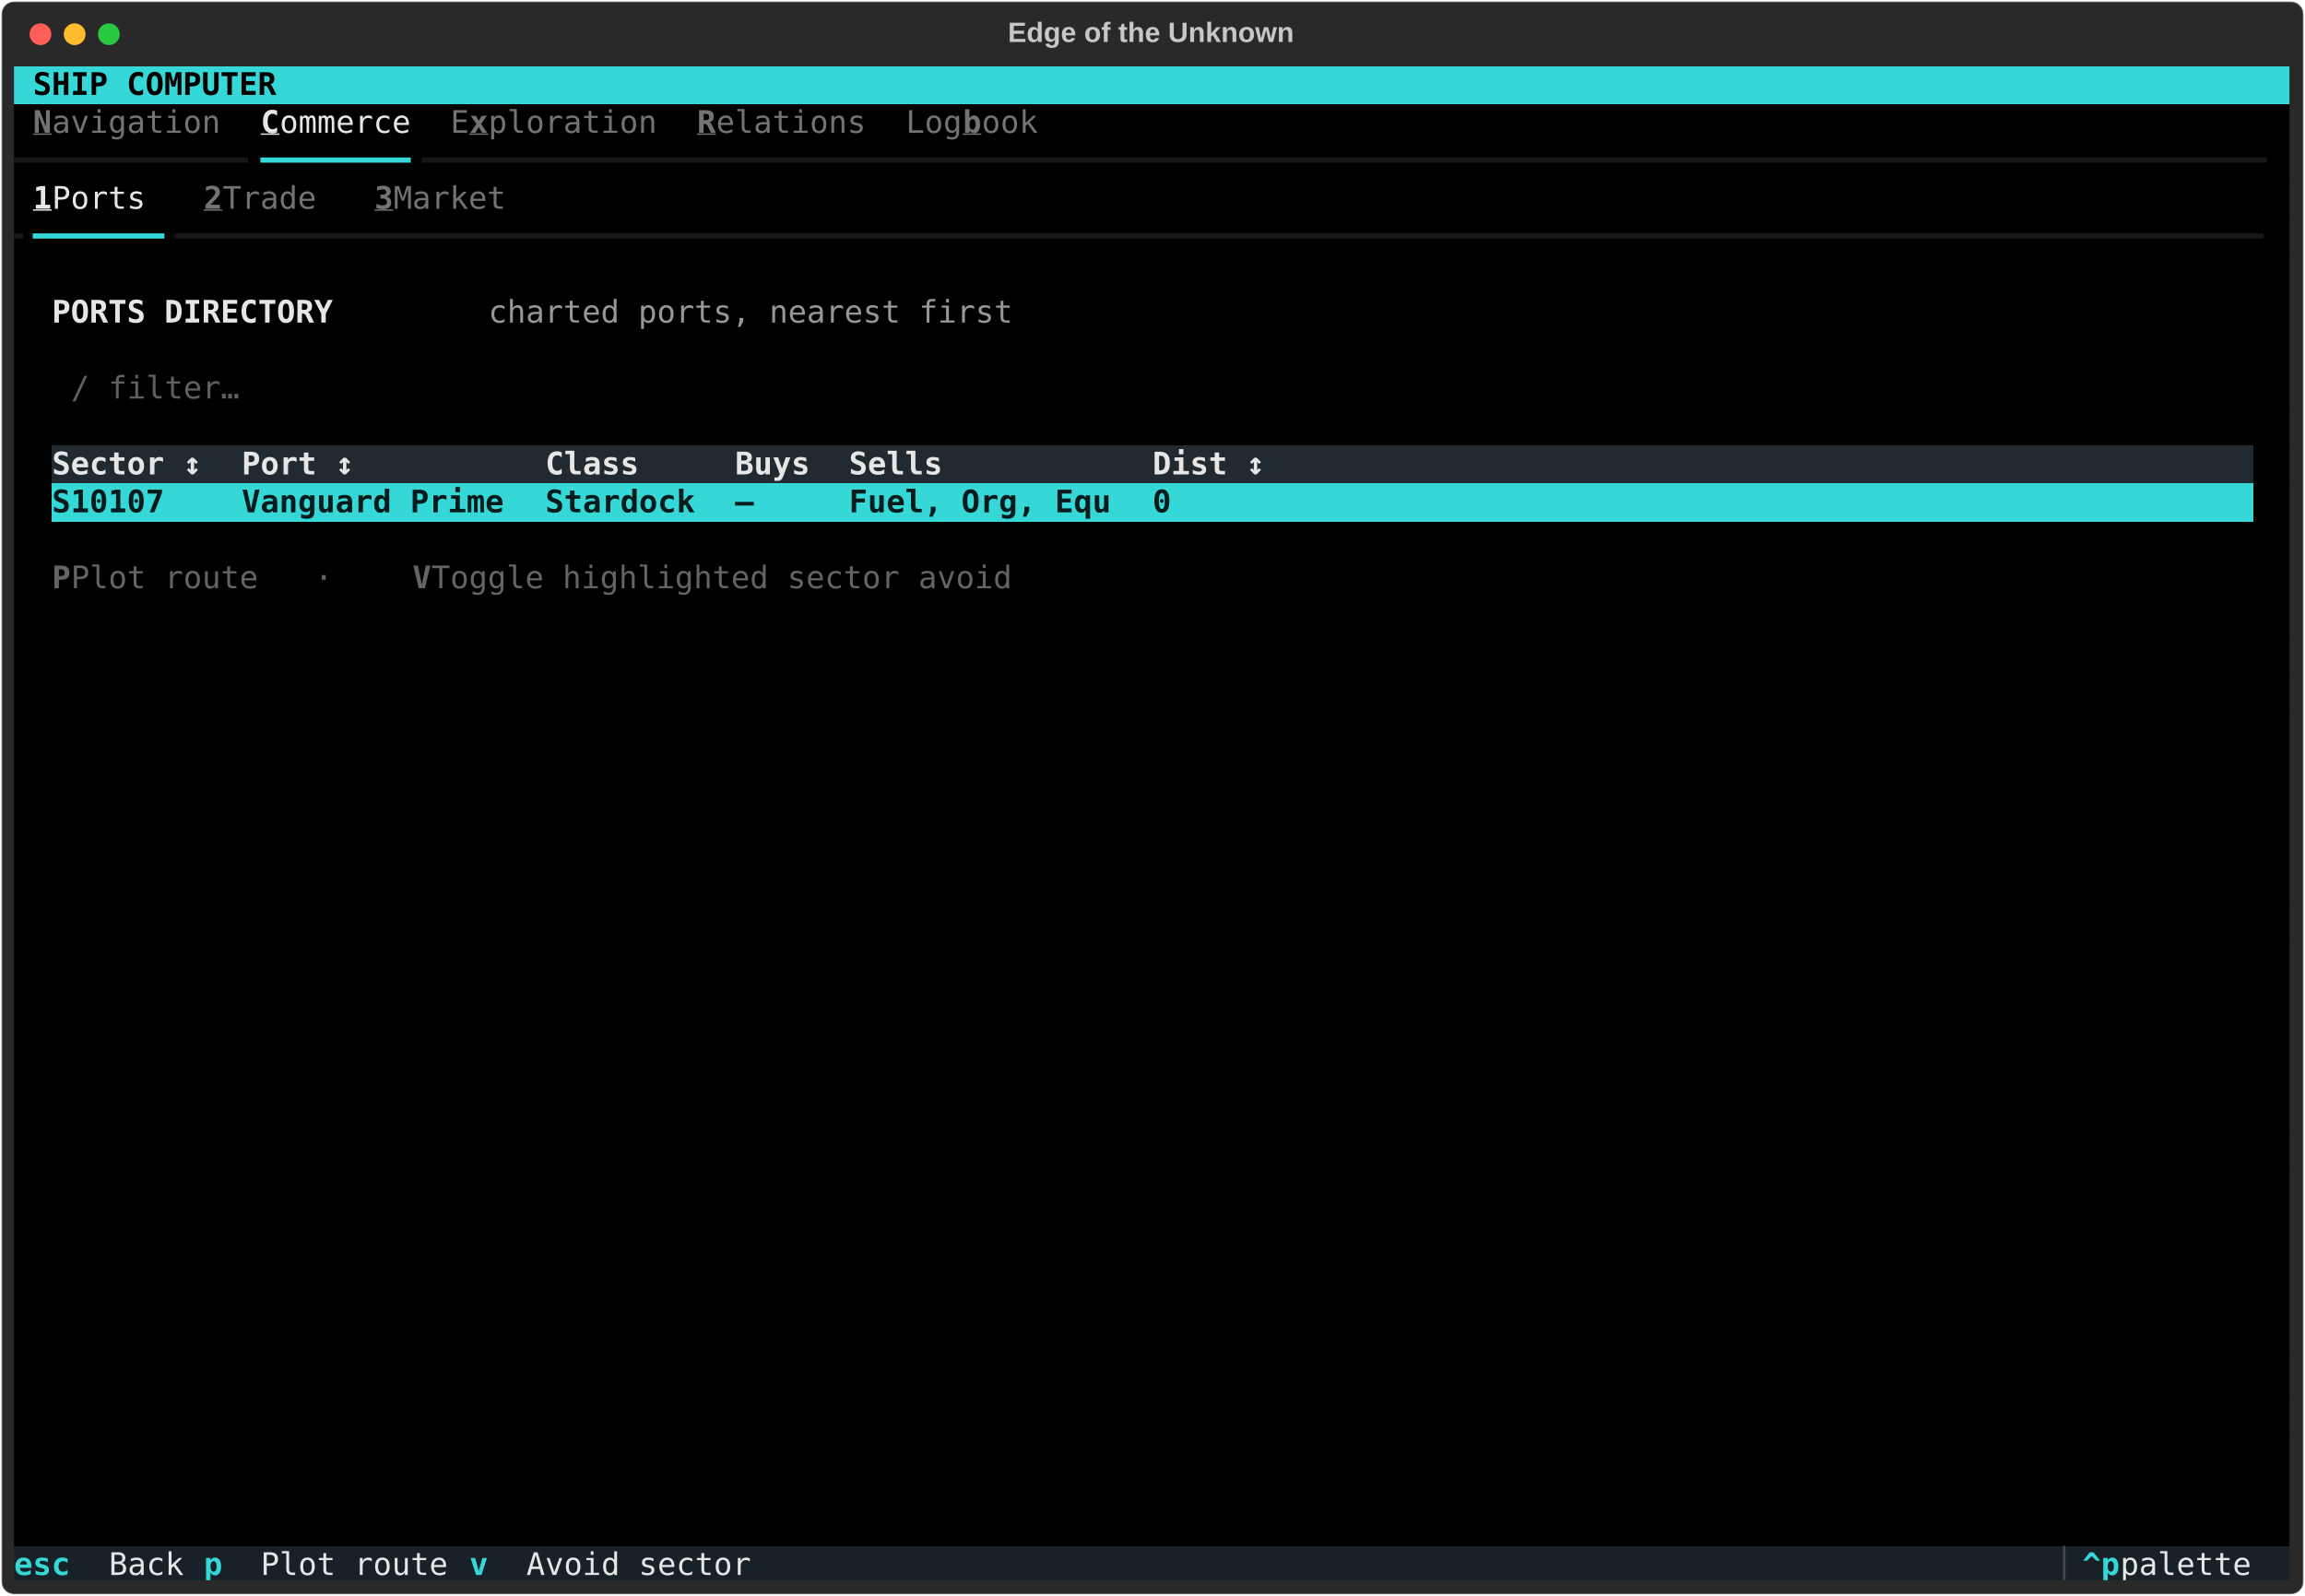
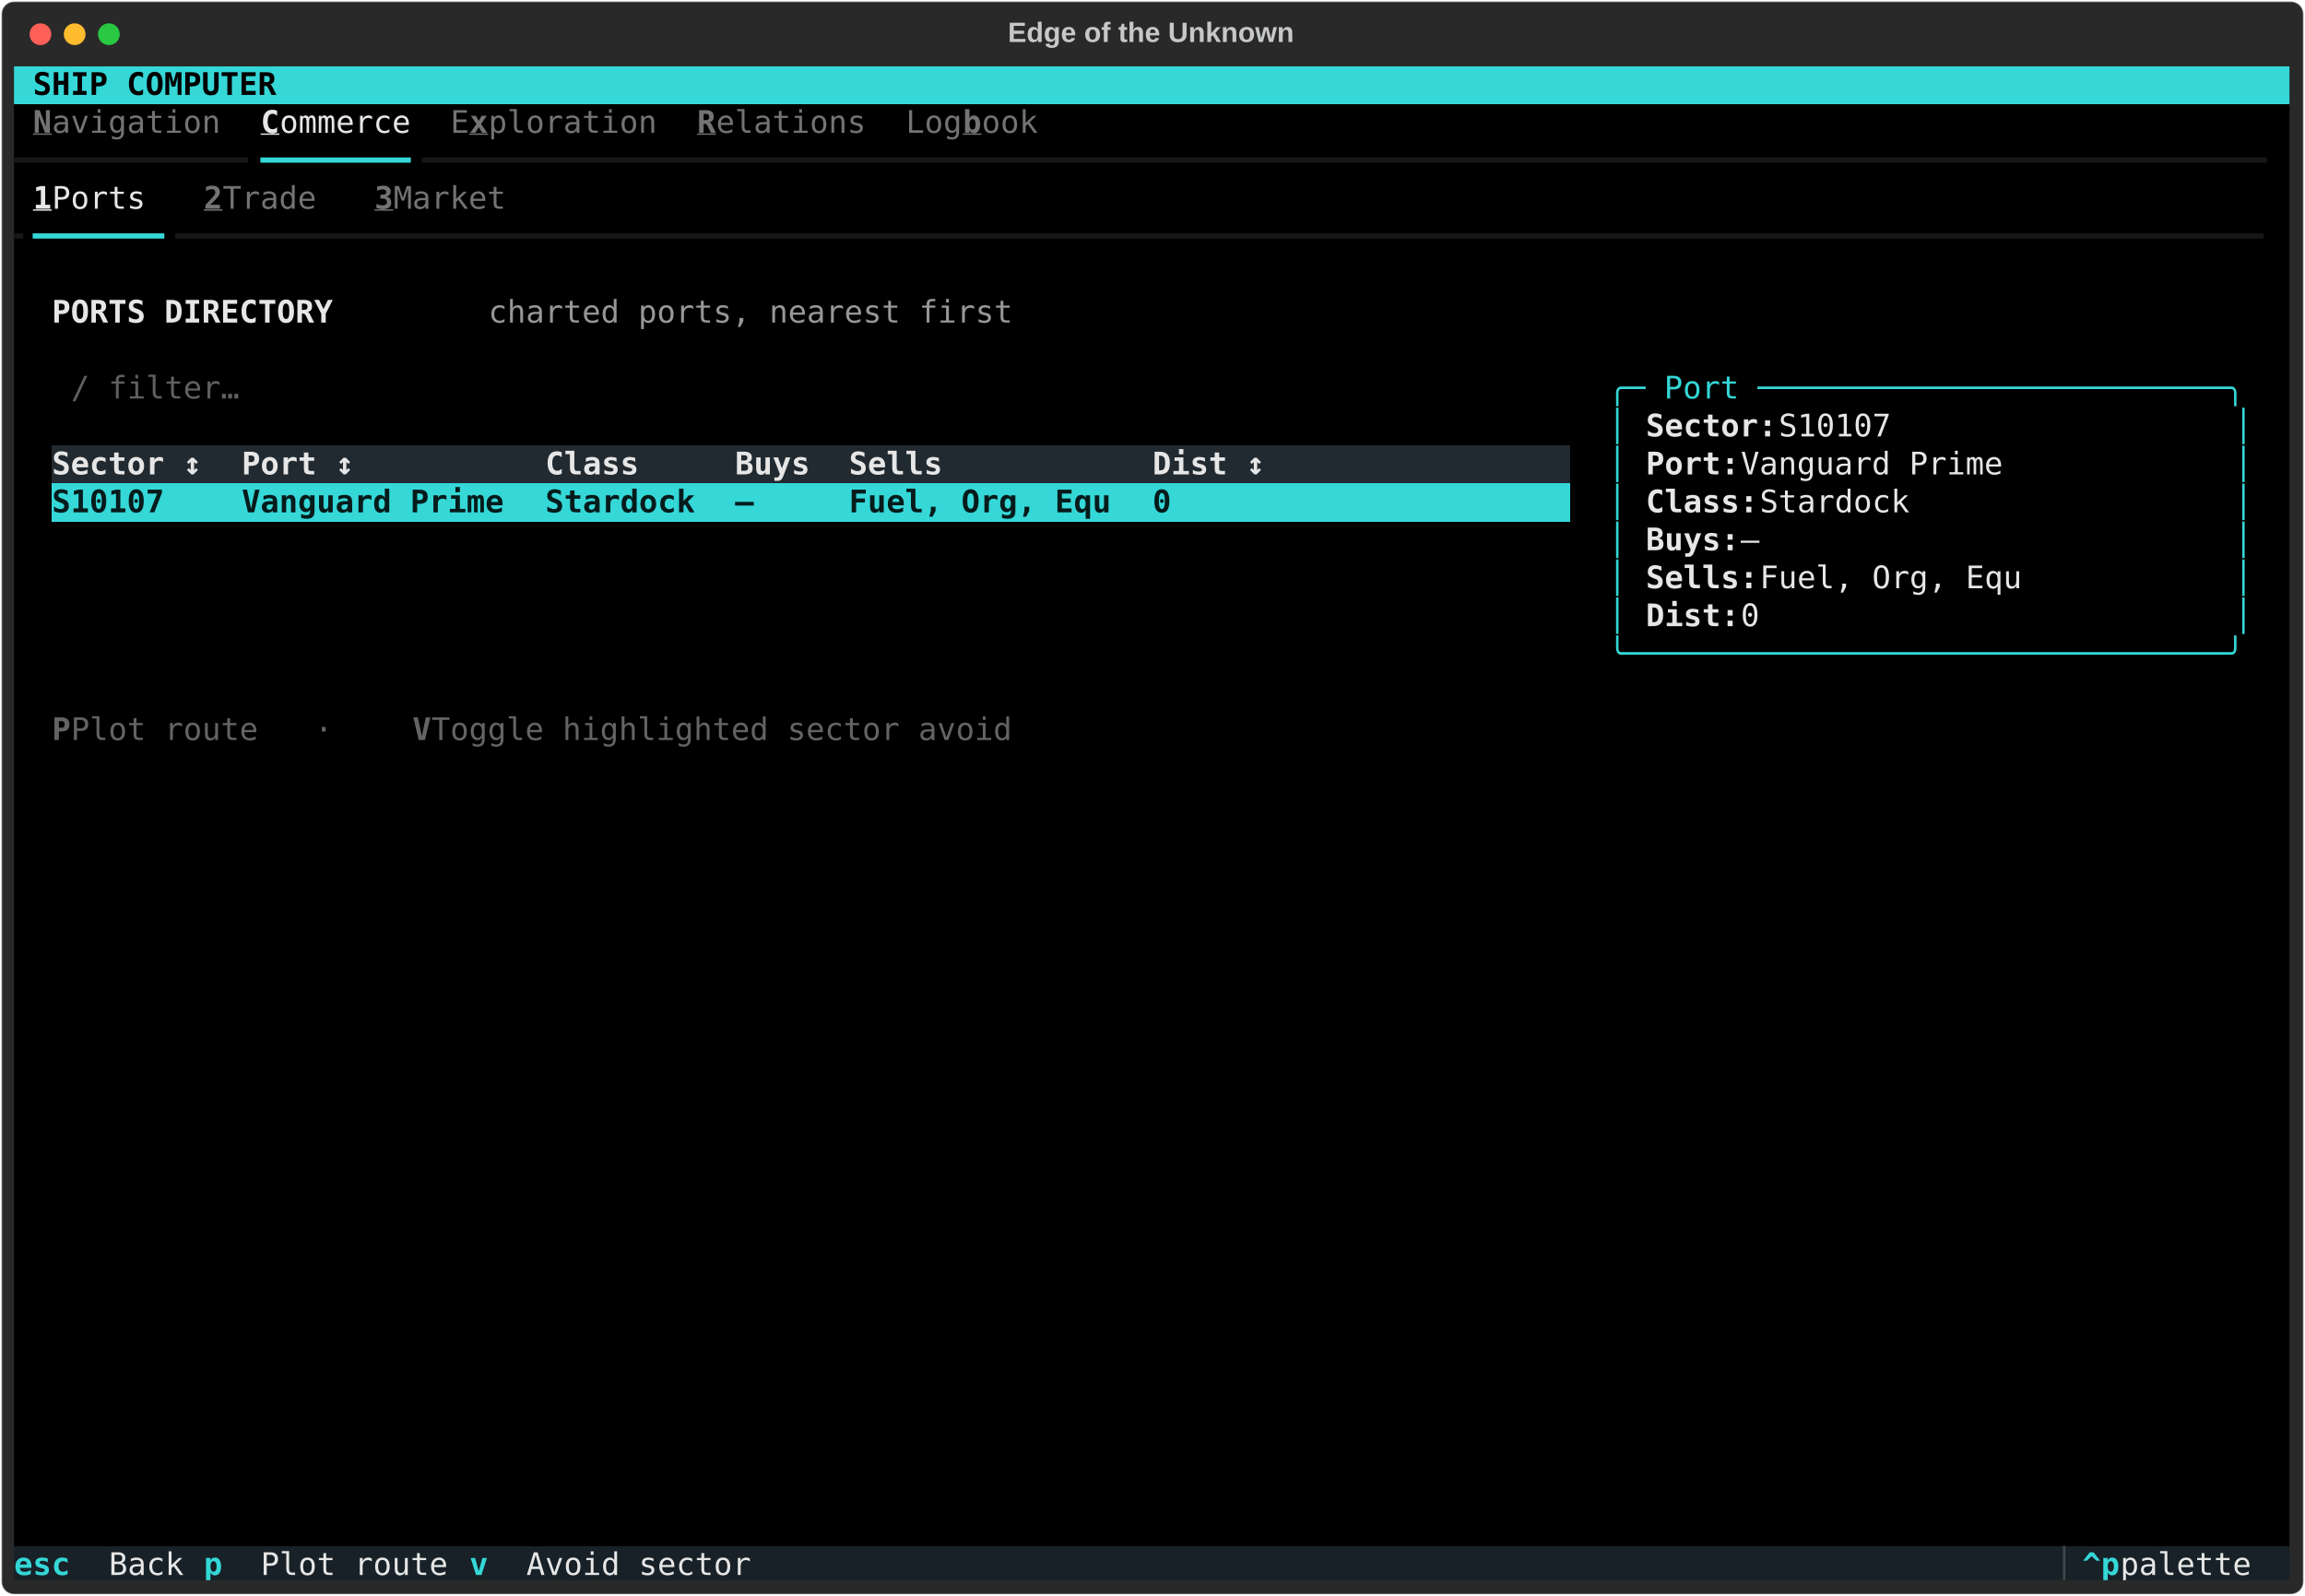
<svg xmlns="http://www.w3.org/2000/svg" class="rich-terminal" viewBox="0 0 1482 1026.0">
  <style>

    @font-face {
        font-family: "Fira Code";
        src: local("FiraCode-Regular"),
                url("https://cdnjs.cloudflare.com/ajax/libs/firacode/6.2.0/woff2/FiraCode-Regular.woff2") format("woff2"),
                url("https://cdnjs.cloudflare.com/ajax/libs/firacode/6.2.0/woff/FiraCode-Regular.woff") format("woff");
        font-style: normal;
        font-weight: 400;
    }
    @font-face {
        font-family: "Fira Code";
        src: local("FiraCode-Bold"),
                url("https://cdnjs.cloudflare.com/ajax/libs/firacode/6.2.0/woff2/FiraCode-Bold.woff2") format("woff2"),
                url("https://cdnjs.cloudflare.com/ajax/libs/firacode/6.2.0/woff/FiraCode-Bold.woff") format("woff");
        font-style: bold;
        font-weight: 700;
    }

    .terminal-matrix {
        font-family: Fira Code, monospace;
        font-size: 20px;
        line-height: 24.4px;
        font-variant-east-asian: full-width;
    }

    .terminal-title {
        font-size: 18px;
        font-weight: bold;
        font-family: arial;
    }

    .terminal-r1 { fill: #c5c8c6 }
.terminal-r2 { fill: #000000;font-weight: bold }
.terminal-r3 { fill: #737373;font-weight: bold;text-decoration: underline; }
.terminal-r4 { fill: #737373 }
.terminal-r5 { fill: #e6e6e6;font-weight: bold;text-decoration: underline; }
.terminal-r6 { fill: #e6e6e6 }
.terminal-r7 { fill: #171717 }
.terminal-r8 { fill: #35d7d7 }
.terminal-r9 { fill: #e6e6e6;font-weight: bold }
.terminal-r10 { fill: #979797 }
.terminal-r11 { fill: #606060 }
.terminal-r12 { fill: #999999 }
.terminal-r13 { fill: #061b1b;font-weight: bold }
.terminal-r14 { fill: #646464;font-weight: bold }
.terminal-r15 { fill: #646464 }
.terminal-r16 { fill: #35d7d7;font-weight: bold }
.terminal-r17 { fill: #40484d }
    </style>
  <defs>
    <clipPath id="terminal-clip-terminal">
      <rect x="0" y="0" width="1463.0" height="975.0" />
    </clipPath>
    <clipPath id="terminal-line-0">
      <rect x="0" y="1.5" width="1464" height="24.65" />
    </clipPath>
    <clipPath id="terminal-line-1">
      <rect x="0" y="25.9" width="1464" height="24.65" />
    </clipPath>
    <clipPath id="terminal-line-2">
      <rect x="0" y="50.3" width="1464" height="24.65" />
    </clipPath>
    <clipPath id="terminal-line-3">
      <rect x="0" y="74.7" width="1464" height="24.65" />
    </clipPath>
    <clipPath id="terminal-line-4">
      <rect x="0" y="99.1" width="1464" height="24.65" />
    </clipPath>
    <clipPath id="terminal-line-5">
      <rect x="0" y="123.5" width="1464" height="24.65" />
    </clipPath>
    <clipPath id="terminal-line-6">
      <rect x="0" y="147.9" width="1464" height="24.65" />
    </clipPath>
    <clipPath id="terminal-line-7">
      <rect x="0" y="172.3" width="1464" height="24.65" />
    </clipPath>
    <clipPath id="terminal-line-8">
      <rect x="0" y="196.7" width="1464" height="24.65" />
    </clipPath>
    <clipPath id="terminal-line-9">
      <rect x="0" y="221.1" width="1464" height="24.65" />
    </clipPath>
    <clipPath id="terminal-line-10">
      <rect x="0" y="245.5" width="1464" height="24.65" />
    </clipPath>
    <clipPath id="terminal-line-11">
      <rect x="0" y="269.9" width="1464" height="24.65" />
    </clipPath>
    <clipPath id="terminal-line-12">
      <rect x="0" y="294.3" width="1464" height="24.65" />
    </clipPath>
    <clipPath id="terminal-line-13">
      <rect x="0" y="318.7" width="1464" height="24.65" />
    </clipPath>
    <clipPath id="terminal-line-14">
      <rect x="0" y="343.1" width="1464" height="24.65" />
    </clipPath>
    <clipPath id="terminal-line-15">
      <rect x="0" y="367.5" width="1464" height="24.65" />
    </clipPath>
    <clipPath id="terminal-line-16">
      <rect x="0" y="391.9" width="1464" height="24.65" />
    </clipPath>
    <clipPath id="terminal-line-17">
      <rect x="0" y="416.3" width="1464" height="24.65" />
    </clipPath>
    <clipPath id="terminal-line-18">
      <rect x="0" y="440.7" width="1464" height="24.65" />
    </clipPath>
    <clipPath id="terminal-line-19">
      <rect x="0" y="465.1" width="1464" height="24.65" />
    </clipPath>
    <clipPath id="terminal-line-20">
      <rect x="0" y="489.5" width="1464" height="24.65" />
    </clipPath>
    <clipPath id="terminal-line-21">
      <rect x="0" y="513.9" width="1464" height="24.65" />
    </clipPath>
    <clipPath id="terminal-line-22">
      <rect x="0" y="538.3" width="1464" height="24.65" />
    </clipPath>
    <clipPath id="terminal-line-23">
      <rect x="0" y="562.7" width="1464" height="24.65" />
    </clipPath>
    <clipPath id="terminal-line-24">
      <rect x="0" y="587.1" width="1464" height="24.65" />
    </clipPath>
    <clipPath id="terminal-line-25">
      <rect x="0" y="611.5" width="1464" height="24.65" />
    </clipPath>
    <clipPath id="terminal-line-26">
      <rect x="0" y="635.9" width="1464" height="24.65" />
    </clipPath>
    <clipPath id="terminal-line-27">
      <rect x="0" y="660.3" width="1464" height="24.65" />
    </clipPath>
    <clipPath id="terminal-line-28">
      <rect x="0" y="684.7" width="1464" height="24.65" />
    </clipPath>
    <clipPath id="terminal-line-29">
      <rect x="0" y="709.1" width="1464" height="24.65" />
    </clipPath>
    <clipPath id="terminal-line-30">
      <rect x="0" y="733.5" width="1464" height="24.65" />
    </clipPath>
    <clipPath id="terminal-line-31">
      <rect x="0" y="757.9" width="1464" height="24.65" />
    </clipPath>
    <clipPath id="terminal-line-32">
      <rect x="0" y="782.3" width="1464" height="24.65" />
    </clipPath>
    <clipPath id="terminal-line-33">
      <rect x="0" y="806.7" width="1464" height="24.65" />
    </clipPath>
    <clipPath id="terminal-line-34">
      <rect x="0" y="831.1" width="1464" height="24.65" />
    </clipPath>
    <clipPath id="terminal-line-35">
      <rect x="0" y="855.5" width="1464" height="24.65" />
    </clipPath>
    <clipPath id="terminal-line-36">
      <rect x="0" y="879.9" width="1464" height="24.65" />
    </clipPath>
    <clipPath id="terminal-line-37">
      <rect x="0" y="904.3" width="1464" height="24.65" />
    </clipPath>
    <clipPath id="terminal-line-38">
      <rect x="0" y="928.7" width="1464" height="24.65" />
    </clipPath>
  </defs>
  <rect fill="#292929" stroke="rgba(255,255,255,0.35)" stroke-width="1" x="1" y="1" width="1480" height="1024" rx="8" />
  <text class="terminal-title" fill="#c5c8c6" text-anchor="middle" x="740" y="27">Edge of the Unknown</text>
  <g transform="translate(26,22)">
    <circle cx="0" cy="0" r="7" fill="#ff5f57" />
    <circle cx="22" cy="0" r="7" fill="#febc2e" />
    <circle cx="44" cy="0" r="7" fill="#28c840" />
  </g>
  <g transform="translate(9, 41)" clip-path="url(#terminal-clip-terminal)">
    <rect fill="#35d7d7" x="0" y="1.5" width="12.2" height="24.65" shape-rendering="crispEdges" />
    <rect fill="#35d7d7" x="12.2" y="1.5" width="158.6" height="24.65" shape-rendering="crispEdges" />
    <rect fill="#35d7d7" x="170.8" y="1.5" width="1293.2" height="24.65" shape-rendering="crispEdges" />
    <rect fill="#000000" x="0" y="25.9" width="12.2" height="24.65" shape-rendering="crispEdges" />
    <rect fill="#000000" x="12.2" y="25.9" width="12.2" height="24.65" shape-rendering="crispEdges" />
    <rect fill="#000000" x="24.4" y="25.9" width="109.8" height="24.65" shape-rendering="crispEdges" />
    <rect fill="#000000" x="134.2" y="25.9" width="24.4" height="24.65" shape-rendering="crispEdges" />
    <rect fill="#000000" x="158.6" y="25.9" width="12.2" height="24.65" shape-rendering="crispEdges" />
    <rect fill="#000000" x="170.8" y="25.9" width="85.4" height="24.65" shape-rendering="crispEdges" />
    <rect fill="#000000" x="256.2" y="25.9" width="24.4" height="24.65" shape-rendering="crispEdges" />
    <rect fill="#000000" x="280.6" y="25.9" width="12.2" height="24.65" shape-rendering="crispEdges" />
    <rect fill="#000000" x="292.8" y="25.9" width="12.2" height="24.65" shape-rendering="crispEdges" />
    <rect fill="#000000" x="305" y="25.9" width="109.8" height="24.65" shape-rendering="crispEdges" />
    <rect fill="#000000" x="414.8" y="25.9" width="24.4" height="24.65" shape-rendering="crispEdges" />
    <rect fill="#000000" x="439.2" y="25.9" width="12.2" height="24.65" shape-rendering="crispEdges" />
    <rect fill="#000000" x="451.4" y="25.9" width="97.6" height="24.65" shape-rendering="crispEdges" />
    <rect fill="#000000" x="549" y="25.9" width="24.4" height="24.65" shape-rendering="crispEdges" />
    <rect fill="#000000" x="573.4" y="25.9" width="36.6" height="24.65" shape-rendering="crispEdges" />
    <rect fill="#000000" x="610" y="25.9" width="12.2" height="24.65" shape-rendering="crispEdges" />
    <rect fill="#000000" x="622.2" y="25.9" width="36.6" height="24.65" shape-rendering="crispEdges" />
    <rect fill="#000000" x="658.8" y="25.9" width="805.2" height="24.65" shape-rendering="crispEdges" />
    <rect fill="#000000" x="0" y="50.3" width="158.6" height="24.65" shape-rendering="crispEdges" />
    <rect fill="#000000" x="158.6" y="50.3" width="97.6" height="24.65" shape-rendering="crispEdges" />
    <rect fill="#000000" x="256.2" y="50.3" width="1207.8" height="24.65" shape-rendering="crispEdges" />
    <rect fill="#000000" x="0" y="74.7" width="12.2" height="24.65" shape-rendering="crispEdges" />
    <rect fill="#000000" x="12.2" y="74.7" width="12.2" height="24.65" shape-rendering="crispEdges" />
    <rect fill="#000000" x="24.4" y="74.7" width="73.2" height="24.65" shape-rendering="crispEdges" />
    <rect fill="#000000" x="97.6" y="74.7" width="24.4" height="24.65" shape-rendering="crispEdges" />
    <rect fill="#000000" x="122" y="74.7" width="12.2" height="24.65" shape-rendering="crispEdges" />
    <rect fill="#000000" x="134.2" y="74.7" width="73.2" height="24.65" shape-rendering="crispEdges" />
    <rect fill="#000000" x="207.4" y="74.7" width="24.4" height="24.65" shape-rendering="crispEdges" />
    <rect fill="#000000" x="231.8" y="74.7" width="12.2" height="24.65" shape-rendering="crispEdges" />
    <rect fill="#000000" x="244" y="74.7" width="85.4" height="24.65" shape-rendering="crispEdges" />
    <rect fill="#000000" x="329.4" y="74.7" width="1134.6" height="24.65" shape-rendering="crispEdges" />
    <rect fill="#000000" x="0" y="99.1" width="12.2" height="24.65" shape-rendering="crispEdges" />
    <rect fill="#000000" x="12.2" y="99.1" width="85.4" height="24.65" shape-rendering="crispEdges" />
    <rect fill="#000000" x="97.6" y="99.1" width="1366.4" height="24.65" shape-rendering="crispEdges" />
    <rect fill="#000000" x="0" y="123.5" width="1464" height="24.65" shape-rendering="crispEdges" />
    <rect fill="#000000" x="0" y="147.9" width="24.4" height="24.65" shape-rendering="crispEdges" />
    <rect fill="#000000" x="24.4" y="147.9" width="183" height="24.65" shape-rendering="crispEdges" />
    <rect fill="#000000" x="207.4" y="147.9" width="97.6" height="24.65" shape-rendering="crispEdges" />
    <rect fill="#000000" x="305" y="147.9" width="341.6" height="24.65" shape-rendering="crispEdges" />
    <rect fill="#000000" x="646.6" y="147.9" width="817.4" height="24.65" shape-rendering="crispEdges" />
    <rect fill="#000000" x="0" y="172.3" width="1464" height="24.65" shape-rendering="crispEdges" />
    <rect fill="#000000" x="0" y="196.7" width="36.6" height="24.65" shape-rendering="crispEdges" />
    <rect fill="#000000" x="36.6" y="196.7" width="109.8" height="24.65" shape-rendering="crispEdges" />
-     <rect fill="#000000" x="146.4" y="196.7" width="1281" height="24.65" shape-rendering="crispEdges" />
-     <rect fill="#000000" x="1427.4" y="196.7" width="36.6" height="24.65" shape-rendering="crispEdges" />
-     <rect fill="#000000" x="0" y="221.1" width="1464" height="24.65" shape-rendering="crispEdges" />
+     <rect fill="#000000" x="146.4" y="196.7" width="841.8" height="24.65" shape-rendering="crispEdges" />
+     <rect fill="#000000" x="988.2" y="196.7" width="36.6" height="24.65" shape-rendering="crispEdges" />
+     <rect fill="#000000" x="1024.8" y="196.7" width="414.8" height="24.65" shape-rendering="crispEdges" />
+     <rect fill="#000000" x="1439.6" y="196.7" width="24.4" height="24.65" shape-rendering="crispEdges" />
+     <rect fill="#000000" x="0" y="221.1" width="1024.8" height="24.65" shape-rendering="crispEdges" />
+     <rect fill="#000000" x="1024.8" y="221.1" width="12.2" height="24.65" shape-rendering="crispEdges" />
+     <rect fill="#000000" x="1037" y="221.1" width="12.2" height="24.65" shape-rendering="crispEdges" />
+     <rect fill="#000000" x="1049.2" y="221.1" width="85.4" height="24.65" shape-rendering="crispEdges" />
+     <rect fill="#000000" x="1134.6" y="221.1" width="85.4" height="24.65" shape-rendering="crispEdges" />
+     <rect fill="#000000" x="1220" y="221.1" width="207.4" height="24.65" shape-rendering="crispEdges" />
+     <rect fill="#000000" x="1427.4" y="221.1" width="12.2" height="24.65" shape-rendering="crispEdges" />
+     <rect fill="#000000" x="1439.6" y="221.1" width="24.4" height="24.65" shape-rendering="crispEdges" />
    <rect fill="#000000" x="0" y="245.5" width="24.4" height="24.65" shape-rendering="crispEdges" />
    <rect fill="#212a30" x="24.4" y="245.5" width="122" height="24.65" shape-rendering="crispEdges" />
    <rect fill="#212a30" x="146.4" y="245.5" width="195.2" height="24.65" shape-rendering="crispEdges" />
    <rect fill="#212a30" x="341.6" y="245.5" width="122" height="24.65" shape-rendering="crispEdges" />
    <rect fill="#212a30" x="463.6" y="245.5" width="73.2" height="24.65" shape-rendering="crispEdges" />
    <rect fill="#212a30" x="536.8" y="245.5" width="195.2" height="24.65" shape-rendering="crispEdges" />
    <rect fill="#212a30" x="732" y="245.5" width="97.6" height="24.65" shape-rendering="crispEdges" />
-     <rect fill="#212a30" x="829.6" y="245.5" width="610" height="24.65" shape-rendering="crispEdges" />
+     <rect fill="#212a30" x="829.6" y="245.5" width="170.8" height="24.65" shape-rendering="crispEdges" />
+     <rect fill="#000000" x="1000.4" y="245.5" width="24.4" height="24.65" shape-rendering="crispEdges" />
+     <rect fill="#000000" x="1024.8" y="245.5" width="12.2" height="24.65" shape-rendering="crispEdges" />
+     <rect fill="#000000" x="1037" y="245.5" width="12.2" height="24.65" shape-rendering="crispEdges" />
+     <rect fill="#000000" x="1049.2" y="245.5" width="61" height="24.65" shape-rendering="crispEdges" />
+     <rect fill="#000000" x="1110.2" y="245.5" width="183" height="24.65" shape-rendering="crispEdges" />
+     <rect fill="#000000" x="1293.2" y="245.5" width="134.2" height="24.65" shape-rendering="crispEdges" />
+     <rect fill="#000000" x="1427.4" y="245.5" width="12.2" height="24.65" shape-rendering="crispEdges" />
    <rect fill="#000000" x="1439.6" y="245.5" width="24.4" height="24.65" shape-rendering="crispEdges" />
    <rect fill="#000000" x="0" y="269.9" width="24.4" height="24.65" shape-rendering="crispEdges" />
    <rect fill="#35d7d7" x="24.4" y="269.9" width="122" height="24.65" shape-rendering="crispEdges" />
    <rect fill="#35d7d7" x="146.4" y="269.9" width="195.2" height="24.65" shape-rendering="crispEdges" />
    <rect fill="#35d7d7" x="341.6" y="269.9" width="122" height="24.65" shape-rendering="crispEdges" />
    <rect fill="#35d7d7" x="463.6" y="269.9" width="73.2" height="24.65" shape-rendering="crispEdges" />
    <rect fill="#35d7d7" x="536.8" y="269.9" width="195.2" height="24.65" shape-rendering="crispEdges" />
    <rect fill="#35d7d7" x="732" y="269.9" width="97.6" height="24.65" shape-rendering="crispEdges" />
-     <rect fill="#35d7d7" x="829.6" y="269.9" width="610" height="24.65" shape-rendering="crispEdges" />
+     <rect fill="#35d7d7" x="829.6" y="269.9" width="170.8" height="24.65" shape-rendering="crispEdges" />
+     <rect fill="#000000" x="1000.4" y="269.9" width="24.4" height="24.65" shape-rendering="crispEdges" />
+     <rect fill="#000000" x="1024.8" y="269.9" width="12.2" height="24.65" shape-rendering="crispEdges" />
+     <rect fill="#000000" x="1037" y="269.9" width="12.2" height="24.65" shape-rendering="crispEdges" />
+     <rect fill="#000000" x="1049.2" y="269.9" width="73.2" height="24.65" shape-rendering="crispEdges" />
+     <rect fill="#000000" x="1122.4" y="269.9" width="109.8" height="24.65" shape-rendering="crispEdges" />
+     <rect fill="#000000" x="1232.2" y="269.9" width="195.2" height="24.65" shape-rendering="crispEdges" />
+     <rect fill="#000000" x="1427.4" y="269.9" width="12.2" height="24.65" shape-rendering="crispEdges" />
    <rect fill="#000000" x="1439.6" y="269.9" width="24.4" height="24.65" shape-rendering="crispEdges" />
-     <rect fill="#000000" x="0" y="294.3" width="1464" height="24.65" shape-rendering="crispEdges" />
-     <rect fill="#000000" x="0" y="318.7" width="24.4" height="24.65" shape-rendering="crispEdges" />
-     <rect fill="#000000" x="24.4" y="318.7" width="12.2" height="24.65" shape-rendering="crispEdges" />
-     <rect fill="#000000" x="36.6" y="318.7" width="219.6" height="24.65" shape-rendering="crispEdges" />
-     <rect fill="#000000" x="256.2" y="318.7" width="12.2" height="24.65" shape-rendering="crispEdges" />
-     <rect fill="#000000" x="268.4" y="318.7" width="390.4" height="24.65" shape-rendering="crispEdges" />
-     <rect fill="#000000" x="658.8" y="318.7" width="805.2" height="24.65" shape-rendering="crispEdges" />
-     <rect fill="#000000" x="0" y="343.1" width="1464" height="24.65" shape-rendering="crispEdges" />
-     <rect fill="#000000" x="0" y="367.5" width="1464" height="24.65" shape-rendering="crispEdges" />
+     <rect fill="#000000" x="0" y="294.3" width="1024.8" height="24.65" shape-rendering="crispEdges" />
+     <rect fill="#000000" x="1024.8" y="294.3" width="12.2" height="24.65" shape-rendering="crispEdges" />
+     <rect fill="#000000" x="1037" y="294.3" width="12.2" height="24.65" shape-rendering="crispEdges" />
+     <rect fill="#000000" x="1049.2" y="294.3" width="61" height="24.65" shape-rendering="crispEdges" />
+     <rect fill="#000000" x="1110.2" y="294.3" width="24.4" height="24.65" shape-rendering="crispEdges" />
+     <rect fill="#000000" x="1134.6" y="294.3" width="292.8" height="24.65" shape-rendering="crispEdges" />
+     <rect fill="#000000" x="1427.4" y="294.3" width="12.2" height="24.65" shape-rendering="crispEdges" />
+     <rect fill="#000000" x="1439.6" y="294.3" width="24.4" height="24.65" shape-rendering="crispEdges" />
+     <rect fill="#000000" x="0" y="318.7" width="1024.8" height="24.65" shape-rendering="crispEdges" />
+     <rect fill="#000000" x="1024.8" y="318.7" width="12.2" height="24.65" shape-rendering="crispEdges" />
+     <rect fill="#000000" x="1037" y="318.7" width="12.2" height="24.65" shape-rendering="crispEdges" />
+     <rect fill="#000000" x="1049.2" y="318.7" width="73.2" height="24.65" shape-rendering="crispEdges" />
+     <rect fill="#000000" x="1122.4" y="318.7" width="183" height="24.65" shape-rendering="crispEdges" />
+     <rect fill="#000000" x="1305.4" y="318.7" width="122" height="24.65" shape-rendering="crispEdges" />
+     <rect fill="#000000" x="1427.4" y="318.7" width="12.2" height="24.65" shape-rendering="crispEdges" />
+     <rect fill="#000000" x="1439.6" y="318.7" width="24.4" height="24.65" shape-rendering="crispEdges" />
+     <rect fill="#000000" x="0" y="343.1" width="1024.8" height="24.65" shape-rendering="crispEdges" />
+     <rect fill="#000000" x="1024.8" y="343.1" width="12.2" height="24.65" shape-rendering="crispEdges" />
+     <rect fill="#000000" x="1037" y="343.1" width="12.2" height="24.65" shape-rendering="crispEdges" />
+     <rect fill="#000000" x="1049.2" y="343.1" width="61" height="24.65" shape-rendering="crispEdges" />
+     <rect fill="#000000" x="1110.2" y="343.1" width="24.4" height="24.65" shape-rendering="crispEdges" />
+     <rect fill="#000000" x="1134.6" y="343.1" width="292.8" height="24.65" shape-rendering="crispEdges" />
+     <rect fill="#000000" x="1427.4" y="343.1" width="12.2" height="24.65" shape-rendering="crispEdges" />
+     <rect fill="#000000" x="1439.6" y="343.1" width="24.4" height="24.65" shape-rendering="crispEdges" />
+     <rect fill="#000000" x="0" y="367.5" width="1024.8" height="24.65" shape-rendering="crispEdges" />
+     <rect fill="#000000" x="1024.8" y="367.5" width="414.8" height="24.65" shape-rendering="crispEdges" />
+     <rect fill="#000000" x="1439.6" y="367.5" width="24.4" height="24.65" shape-rendering="crispEdges" />
    <rect fill="#000000" x="0" y="391.9" width="1464" height="24.65" shape-rendering="crispEdges" />
-     <rect fill="#000000" x="0" y="416.3" width="1464" height="24.65" shape-rendering="crispEdges" />
+     <rect fill="#000000" x="0" y="416.3" width="24.4" height="24.65" shape-rendering="crispEdges" />
+     <rect fill="#000000" x="24.4" y="416.3" width="12.2" height="24.65" shape-rendering="crispEdges" />
+     <rect fill="#000000" x="36.6" y="416.3" width="219.6" height="24.65" shape-rendering="crispEdges" />
+     <rect fill="#000000" x="256.2" y="416.3" width="12.2" height="24.65" shape-rendering="crispEdges" />
+     <rect fill="#000000" x="268.4" y="416.3" width="390.4" height="24.65" shape-rendering="crispEdges" />
+     <rect fill="#000000" x="658.8" y="416.3" width="805.2" height="24.65" shape-rendering="crispEdges" />
    <rect fill="#000000" x="0" y="440.7" width="1464" height="24.65" shape-rendering="crispEdges" />
    <rect fill="#000000" x="0" y="465.1" width="1464" height="24.65" shape-rendering="crispEdges" />
    <rect fill="#000000" x="0" y="489.5" width="1464" height="24.65" shape-rendering="crispEdges" />
    <rect fill="#000000" x="0" y="513.9" width="1464" height="24.65" shape-rendering="crispEdges" />
    <rect fill="#000000" x="0" y="538.3" width="1464" height="24.65" shape-rendering="crispEdges" />
    <rect fill="#000000" x="0" y="562.7" width="1464" height="24.65" shape-rendering="crispEdges" />
    <rect fill="#000000" x="0" y="587.1" width="1464" height="24.65" shape-rendering="crispEdges" />
    <rect fill="#000000" x="0" y="611.5" width="1464" height="24.65" shape-rendering="crispEdges" />
    <rect fill="#000000" x="0" y="635.9" width="1464" height="24.65" shape-rendering="crispEdges" />
    <rect fill="#000000" x="0" y="660.3" width="1464" height="24.65" shape-rendering="crispEdges" />
    <rect fill="#000000" x="0" y="684.7" width="1464" height="24.65" shape-rendering="crispEdges" />
    <rect fill="#000000" x="0" y="709.1" width="1464" height="24.65" shape-rendering="crispEdges" />
    <rect fill="#000000" x="0" y="733.5" width="1464" height="24.65" shape-rendering="crispEdges" />
    <rect fill="#000000" x="0" y="757.9" width="1464" height="24.65" shape-rendering="crispEdges" />
    <rect fill="#000000" x="0" y="782.3" width="1464" height="24.65" shape-rendering="crispEdges" />
    <rect fill="#000000" x="0" y="806.7" width="1464" height="24.65" shape-rendering="crispEdges" />
    <rect fill="#000000" x="0" y="831.1" width="1464" height="24.65" shape-rendering="crispEdges" />
    <rect fill="#000000" x="0" y="855.5" width="1464" height="24.65" shape-rendering="crispEdges" />
    <rect fill="#000000" x="0" y="879.9" width="1464" height="24.65" shape-rendering="crispEdges" />
    <rect fill="#000000" x="0" y="904.3" width="1464" height="24.65" shape-rendering="crispEdges" />
    <rect fill="#000000" x="0" y="928.7" width="1464" height="24.65" shape-rendering="crispEdges" />
    <rect fill="#172127" x="0" y="953.1" width="61" height="24.65" shape-rendering="crispEdges" />
    <rect fill="#172127" x="61" y="953.1" width="61" height="24.65" shape-rendering="crispEdges" />
    <rect fill="#172127" x="122" y="953.1" width="36.6" height="24.65" shape-rendering="crispEdges" />
    <rect fill="#172127" x="158.6" y="953.1" width="134.2" height="24.65" shape-rendering="crispEdges" />
    <rect fill="#172127" x="292.8" y="953.1" width="36.6" height="24.65" shape-rendering="crispEdges" />
    <rect fill="#172127" x="329.4" y="953.1" width="158.6" height="24.65" shape-rendering="crispEdges" />
    <rect fill="#172127" x="488" y="953.1" width="829.6" height="24.65" shape-rendering="crispEdges" />
    <rect fill="#172127" x="1317.6" y="953.1" width="12.2" height="24.65" shape-rendering="crispEdges" />
    <rect fill="#172127" x="1329.8" y="953.1" width="24.4" height="24.65" shape-rendering="crispEdges" />
    <rect fill="#172127" x="1354.2" y="953.1" width="97.6" height="24.65" shape-rendering="crispEdges" />
    <rect fill="#172127" x="1451.8" y="953.1" width="12.2" height="24.65" shape-rendering="crispEdges" />
    <g class="terminal-matrix">
      <text class="terminal-r2" x="12.2" y="20" textLength="158.6" clip-path="url(#terminal-line-0)">SHIP COMPUTER</text>
      <text class="terminal-r1" x="1464" y="20" textLength="12.2" clip-path="url(#terminal-line-0)">
</text>
      <text class="terminal-r3" x="12.2" y="44.4" textLength="12.2" clip-path="url(#terminal-line-1)">N</text>
      <text class="terminal-r4" x="24.4" y="44.4" textLength="109.8" clip-path="url(#terminal-line-1)">avigation</text>
      <text class="terminal-r5" x="158.6" y="44.4" textLength="12.2" clip-path="url(#terminal-line-1)">C</text>
      <text class="terminal-r6" x="170.8" y="44.4" textLength="85.4" clip-path="url(#terminal-line-1)">ommerce</text>
      <text class="terminal-r4" x="280.6" y="44.4" textLength="12.2" clip-path="url(#terminal-line-1)">E</text>
      <text class="terminal-r3" x="292.8" y="44.4" textLength="12.2" clip-path="url(#terminal-line-1)">x</text>
      <text class="terminal-r4" x="305" y="44.4" textLength="109.8" clip-path="url(#terminal-line-1)">ploration</text>
      <text class="terminal-r3" x="439.2" y="44.4" textLength="12.2" clip-path="url(#terminal-line-1)">R</text>
      <text class="terminal-r4" x="451.4" y="44.4" textLength="97.6" clip-path="url(#terminal-line-1)">elations</text>
      <text class="terminal-r4" x="573.4" y="44.4" textLength="36.6" clip-path="url(#terminal-line-1)">Log</text>
      <text class="terminal-r3" x="610" y="44.4" textLength="12.2" clip-path="url(#terminal-line-1)">b</text>
      <text class="terminal-r4" x="622.2" y="44.4" textLength="36.6" clip-path="url(#terminal-line-1)">ook</text>
      <text class="terminal-r1" x="1464" y="44.4" textLength="12.2" clip-path="url(#terminal-line-1)">
</text>
      <text class="terminal-r7" x="0" y="68.8" textLength="158.6" clip-path="url(#terminal-line-2)">━━━━━━━━━━━━╸</text>
      <text class="terminal-r8" x="158.6" y="68.8" textLength="97.6" clip-path="url(#terminal-line-2)">━━━━━━━━</text>
      <text class="terminal-r7" x="256.2" y="68.8" textLength="1207.8" clip-path="url(#terminal-line-2)">╺━━━━━━━━━━━━━━━━━━━━━━━━━━━━━━━━━━━━━━━━━━━━━━━━━━━━━━━━━━━━━━━━━━━━━━━━━━━━━━━━━━━━━━━━━━━━━━━━━━</text>
      <text class="terminal-r1" x="1464" y="68.8" textLength="12.2" clip-path="url(#terminal-line-2)">
</text>
      <text class="terminal-r5" x="12.2" y="93.2" textLength="12.2" clip-path="url(#terminal-line-3)">1</text>
      <text class="terminal-r6" x="24.4" y="93.2" textLength="73.2" clip-path="url(#terminal-line-3)"> Ports</text>
      <text class="terminal-r3" x="122" y="93.2" textLength="12.2" clip-path="url(#terminal-line-3)">2</text>
      <text class="terminal-r4" x="134.2" y="93.2" textLength="73.2" clip-path="url(#terminal-line-3)"> Trade</text>
      <text class="terminal-r3" x="231.8" y="93.2" textLength="12.2" clip-path="url(#terminal-line-3)">3</text>
      <text class="terminal-r4" x="244" y="93.2" textLength="85.4" clip-path="url(#terminal-line-3)"> Market</text>
      <text class="terminal-r1" x="1464" y="93.2" textLength="12.2" clip-path="url(#terminal-line-3)">
</text>
      <text class="terminal-r7" x="0" y="117.6" textLength="12.2" clip-path="url(#terminal-line-4)">╸</text>
      <text class="terminal-r8" x="12.2" y="117.6" textLength="85.4" clip-path="url(#terminal-line-4)">━━━━━━━</text>
      <text class="terminal-r7" x="97.6" y="117.6" textLength="1366.4" clip-path="url(#terminal-line-4)">╺━━━━━━━━━━━━━━━━━━━━━━━━━━━━━━━━━━━━━━━━━━━━━━━━━━━━━━━━━━━━━━━━━━━━━━━━━━━━━━━━━━━━━━━━━━━━━━━━━━━━━━━━━━━━━━━</text>
      <text class="terminal-r1" x="1464" y="117.6" textLength="12.2" clip-path="url(#terminal-line-4)">
</text>
      <text class="terminal-r1" x="1464" y="142" textLength="12.2" clip-path="url(#terminal-line-5)">
</text>
      <text class="terminal-r9" x="24.4" y="166.4" textLength="183" clip-path="url(#terminal-line-6)">PORTS DIRECTORY</text>
      <text class="terminal-r10" x="305" y="166.4" textLength="341.6" clip-path="url(#terminal-line-6)">charted ports, nearest first</text>
      <text class="terminal-r1" x="1464" y="166.4" textLength="12.2" clip-path="url(#terminal-line-6)">
</text>
      <text class="terminal-r1" x="1464" y="190.8" textLength="12.2" clip-path="url(#terminal-line-7)">
</text>
      <text class="terminal-r11" x="36.6" y="215.2" textLength="109.8" clip-path="url(#terminal-line-8)">/ filter…</text>
+       <text class="terminal-r8" x="1024.8" y="215.2" textLength="414.8" clip-path="url(#terminal-line-8)">╭─ Port ─────────────────────────╮</text>
      <text class="terminal-r1" x="1464" y="215.2" textLength="12.2" clip-path="url(#terminal-line-8)">
</text>
+       <text class="terminal-r8" x="1024.8" y="239.6" textLength="12.2" clip-path="url(#terminal-line-9)">│</text>
+       <text class="terminal-r9" x="1049.2" y="239.6" textLength="85.4" clip-path="url(#terminal-line-9)">Sector:</text>
+       <text class="terminal-r6" x="1134.6" y="239.6" textLength="85.4" clip-path="url(#terminal-line-9)"> S10107</text>
+       <text class="terminal-r8" x="1427.4" y="239.6" textLength="12.2" clip-path="url(#terminal-line-9)">│</text>
      <text class="terminal-r1" x="1464" y="239.6" textLength="12.2" clip-path="url(#terminal-line-9)">
</text>
      <text class="terminal-r9" x="24.4" y="264" textLength="122" clip-path="url(#terminal-line-10)"> Sector ↕ </text>
      <text class="terminal-r9" x="146.4" y="264" textLength="195.2" clip-path="url(#terminal-line-10)"> Port ↕         </text>
      <text class="terminal-r9" x="341.6" y="264" textLength="122" clip-path="url(#terminal-line-10)"> Class    </text>
      <text class="terminal-r9" x="463.6" y="264" textLength="73.2" clip-path="url(#terminal-line-10)"> Buys </text>
      <text class="terminal-r9" x="536.8" y="264" textLength="195.2" clip-path="url(#terminal-line-10)"> Sells          </text>
      <text class="terminal-r9" x="732" y="264" textLength="97.6" clip-path="url(#terminal-line-10)"> Dist ↕ </text>
+       <text class="terminal-r8" x="1024.8" y="264" textLength="12.2" clip-path="url(#terminal-line-10)">│</text>
+       <text class="terminal-r9" x="1049.2" y="264" textLength="61" clip-path="url(#terminal-line-10)">Port:</text>
+       <text class="terminal-r6" x="1110.2" y="264" textLength="183" clip-path="url(#terminal-line-10)"> Vanguard Prime</text>
+       <text class="terminal-r8" x="1427.4" y="264" textLength="12.2" clip-path="url(#terminal-line-10)">│</text>
      <text class="terminal-r1" x="1464" y="264" textLength="12.2" clip-path="url(#terminal-line-10)">
</text>
      <text class="terminal-r13" x="24.4" y="288.4" textLength="122" clip-path="url(#terminal-line-11)"> S10107   </text>
      <text class="terminal-r13" x="146.4" y="288.4" textLength="195.2" clip-path="url(#terminal-line-11)"> Vanguard Prime </text>
      <text class="terminal-r13" x="341.6" y="288.4" textLength="122" clip-path="url(#terminal-line-11)"> Stardock </text>
      <text class="terminal-r13" x="463.6" y="288.4" textLength="73.2" clip-path="url(#terminal-line-11)"> —    </text>
      <text class="terminal-r13" x="536.8" y="288.4" textLength="195.2" clip-path="url(#terminal-line-11)"> Fuel, Org, Equ </text>
      <text class="terminal-r13" x="732" y="288.4" textLength="97.6" clip-path="url(#terminal-line-11)">      0 </text>
+       <text class="terminal-r8" x="1024.8" y="288.4" textLength="12.2" clip-path="url(#terminal-line-11)">│</text>
+       <text class="terminal-r9" x="1049.2" y="288.4" textLength="73.2" clip-path="url(#terminal-line-11)">Class:</text>
+       <text class="terminal-r6" x="1122.4" y="288.4" textLength="109.8" clip-path="url(#terminal-line-11)"> Stardock</text>
+       <text class="terminal-r8" x="1427.4" y="288.4" textLength="12.2" clip-path="url(#terminal-line-11)">│</text>
      <text class="terminal-r1" x="1464" y="288.4" textLength="12.2" clip-path="url(#terminal-line-11)">
</text>
+       <text class="terminal-r8" x="1024.8" y="312.8" textLength="12.2" clip-path="url(#terminal-line-12)">│</text>
+       <text class="terminal-r9" x="1049.2" y="312.8" textLength="61" clip-path="url(#terminal-line-12)">Buys:</text>
+       <text class="terminal-r6" x="1110.2" y="312.8" textLength="24.4" clip-path="url(#terminal-line-12)"> —</text>
+       <text class="terminal-r8" x="1427.4" y="312.8" textLength="12.2" clip-path="url(#terminal-line-12)">│</text>
      <text class="terminal-r1" x="1464" y="312.8" textLength="12.2" clip-path="url(#terminal-line-12)">
</text>
-       <text class="terminal-r14" x="24.4" y="337.2" textLength="12.2" clip-path="url(#terminal-line-13)">P</text>
-       <text class="terminal-r15" x="36.6" y="337.2" textLength="219.6" clip-path="url(#terminal-line-13)"> Plot route   ·   </text>
-       <text class="terminal-r14" x="256.2" y="337.2" textLength="12.2" clip-path="url(#terminal-line-13)">V</text>
-       <text class="terminal-r15" x="268.4" y="337.2" textLength="390.4" clip-path="url(#terminal-line-13)"> Toggle highlighted sector avoid</text>
+       <text class="terminal-r8" x="1024.8" y="337.2" textLength="12.2" clip-path="url(#terminal-line-13)">│</text>
+       <text class="terminal-r9" x="1049.2" y="337.2" textLength="73.2" clip-path="url(#terminal-line-13)">Sells:</text>
+       <text class="terminal-r6" x="1122.4" y="337.2" textLength="183" clip-path="url(#terminal-line-13)"> Fuel, Org, Equ</text>
+       <text class="terminal-r8" x="1427.4" y="337.2" textLength="12.2" clip-path="url(#terminal-line-13)">│</text>
      <text class="terminal-r1" x="1464" y="337.2" textLength="12.2" clip-path="url(#terminal-line-13)">
</text>
+       <text class="terminal-r8" x="1024.8" y="361.6" textLength="12.2" clip-path="url(#terminal-line-14)">│</text>
+       <text class="terminal-r9" x="1049.2" y="361.6" textLength="61" clip-path="url(#terminal-line-14)">Dist:</text>
+       <text class="terminal-r6" x="1110.2" y="361.6" textLength="24.4" clip-path="url(#terminal-line-14)"> 0</text>
+       <text class="terminal-r8" x="1427.4" y="361.6" textLength="12.2" clip-path="url(#terminal-line-14)">│</text>
      <text class="terminal-r1" x="1464" y="361.6" textLength="12.2" clip-path="url(#terminal-line-14)">
</text>
+       <text class="terminal-r8" x="1024.8" y="386" textLength="414.8" clip-path="url(#terminal-line-15)">╰────────────────────────────────╯</text>
      <text class="terminal-r1" x="1464" y="386" textLength="12.2" clip-path="url(#terminal-line-15)">
</text>
      <text class="terminal-r1" x="1464" y="410.4" textLength="12.2" clip-path="url(#terminal-line-16)">
</text>
+       <text class="terminal-r14" x="24.4" y="434.8" textLength="12.2" clip-path="url(#terminal-line-17)">P</text>
+       <text class="terminal-r15" x="36.6" y="434.8" textLength="219.6" clip-path="url(#terminal-line-17)"> Plot route   ·   </text>
+       <text class="terminal-r14" x="256.2" y="434.8" textLength="12.2" clip-path="url(#terminal-line-17)">V</text>
+       <text class="terminal-r15" x="268.4" y="434.8" textLength="390.4" clip-path="url(#terminal-line-17)"> Toggle highlighted sector avoid</text>
      <text class="terminal-r1" x="1464" y="434.8" textLength="12.2" clip-path="url(#terminal-line-17)">
</text>
      <text class="terminal-r1" x="1464" y="459.2" textLength="12.2" clip-path="url(#terminal-line-18)">
</text>
      <text class="terminal-r1" x="1464" y="483.6" textLength="12.2" clip-path="url(#terminal-line-19)">
</text>
      <text class="terminal-r1" x="1464" y="508" textLength="12.2" clip-path="url(#terminal-line-20)">
</text>
      <text class="terminal-r1" x="1464" y="532.4" textLength="12.2" clip-path="url(#terminal-line-21)">
</text>
      <text class="terminal-r1" x="1464" y="556.8" textLength="12.2" clip-path="url(#terminal-line-22)">
</text>
      <text class="terminal-r1" x="1464" y="581.2" textLength="12.2" clip-path="url(#terminal-line-23)">
</text>
      <text class="terminal-r1" x="1464" y="605.6" textLength="12.2" clip-path="url(#terminal-line-24)">
</text>
      <text class="terminal-r1" x="1464" y="630" textLength="12.2" clip-path="url(#terminal-line-25)">
</text>
      <text class="terminal-r1" x="1464" y="654.4" textLength="12.2" clip-path="url(#terminal-line-26)">
</text>
      <text class="terminal-r1" x="1464" y="678.8" textLength="12.2" clip-path="url(#terminal-line-27)">
</text>
      <text class="terminal-r1" x="1464" y="703.2" textLength="12.2" clip-path="url(#terminal-line-28)">
</text>
      <text class="terminal-r1" x="1464" y="727.6" textLength="12.2" clip-path="url(#terminal-line-29)">
</text>
      <text class="terminal-r1" x="1464" y="752" textLength="12.2" clip-path="url(#terminal-line-30)">
</text>
      <text class="terminal-r1" x="1464" y="776.4" textLength="12.2" clip-path="url(#terminal-line-31)">
</text>
      <text class="terminal-r1" x="1464" y="800.8" textLength="12.2" clip-path="url(#terminal-line-32)">
</text>
      <text class="terminal-r1" x="1464" y="825.2" textLength="12.2" clip-path="url(#terminal-line-33)">
</text>
      <text class="terminal-r1" x="1464" y="849.6" textLength="12.2" clip-path="url(#terminal-line-34)">
</text>
      <text class="terminal-r1" x="1464" y="874" textLength="12.2" clip-path="url(#terminal-line-35)">
</text>
      <text class="terminal-r1" x="1464" y="898.4" textLength="12.2" clip-path="url(#terminal-line-36)">
</text>
      <text class="terminal-r1" x="1464" y="922.8" textLength="12.2" clip-path="url(#terminal-line-37)">
</text>
      <text class="terminal-r1" x="1464" y="947.2" textLength="12.2" clip-path="url(#terminal-line-38)">
</text>
      <text class="terminal-r16" x="0" y="971.6" textLength="61" clip-path="url(#terminal-line-39)"> esc </text>
      <text class="terminal-r6" x="61" y="971.6" textLength="61" clip-path="url(#terminal-line-39)">Back </text>
      <text class="terminal-r16" x="122" y="971.6" textLength="36.6" clip-path="url(#terminal-line-39)"> p </text>
      <text class="terminal-r6" x="158.6" y="971.6" textLength="134.2" clip-path="url(#terminal-line-39)">Plot route </text>
      <text class="terminal-r16" x="292.8" y="971.6" textLength="36.6" clip-path="url(#terminal-line-39)"> v </text>
      <text class="terminal-r6" x="329.4" y="971.6" textLength="158.6" clip-path="url(#terminal-line-39)">Avoid sector </text>
      <text class="terminal-r17" x="1317.6" y="971.6" textLength="12.2" clip-path="url(#terminal-line-39)">▏</text>
      <text class="terminal-r16" x="1329.8" y="971.6" textLength="24.4" clip-path="url(#terminal-line-39)">^p</text>
      <text class="terminal-r6" x="1354.2" y="971.6" textLength="97.6" clip-path="url(#terminal-line-39)"> palette</text>
    </g>
  </g>
</svg>
